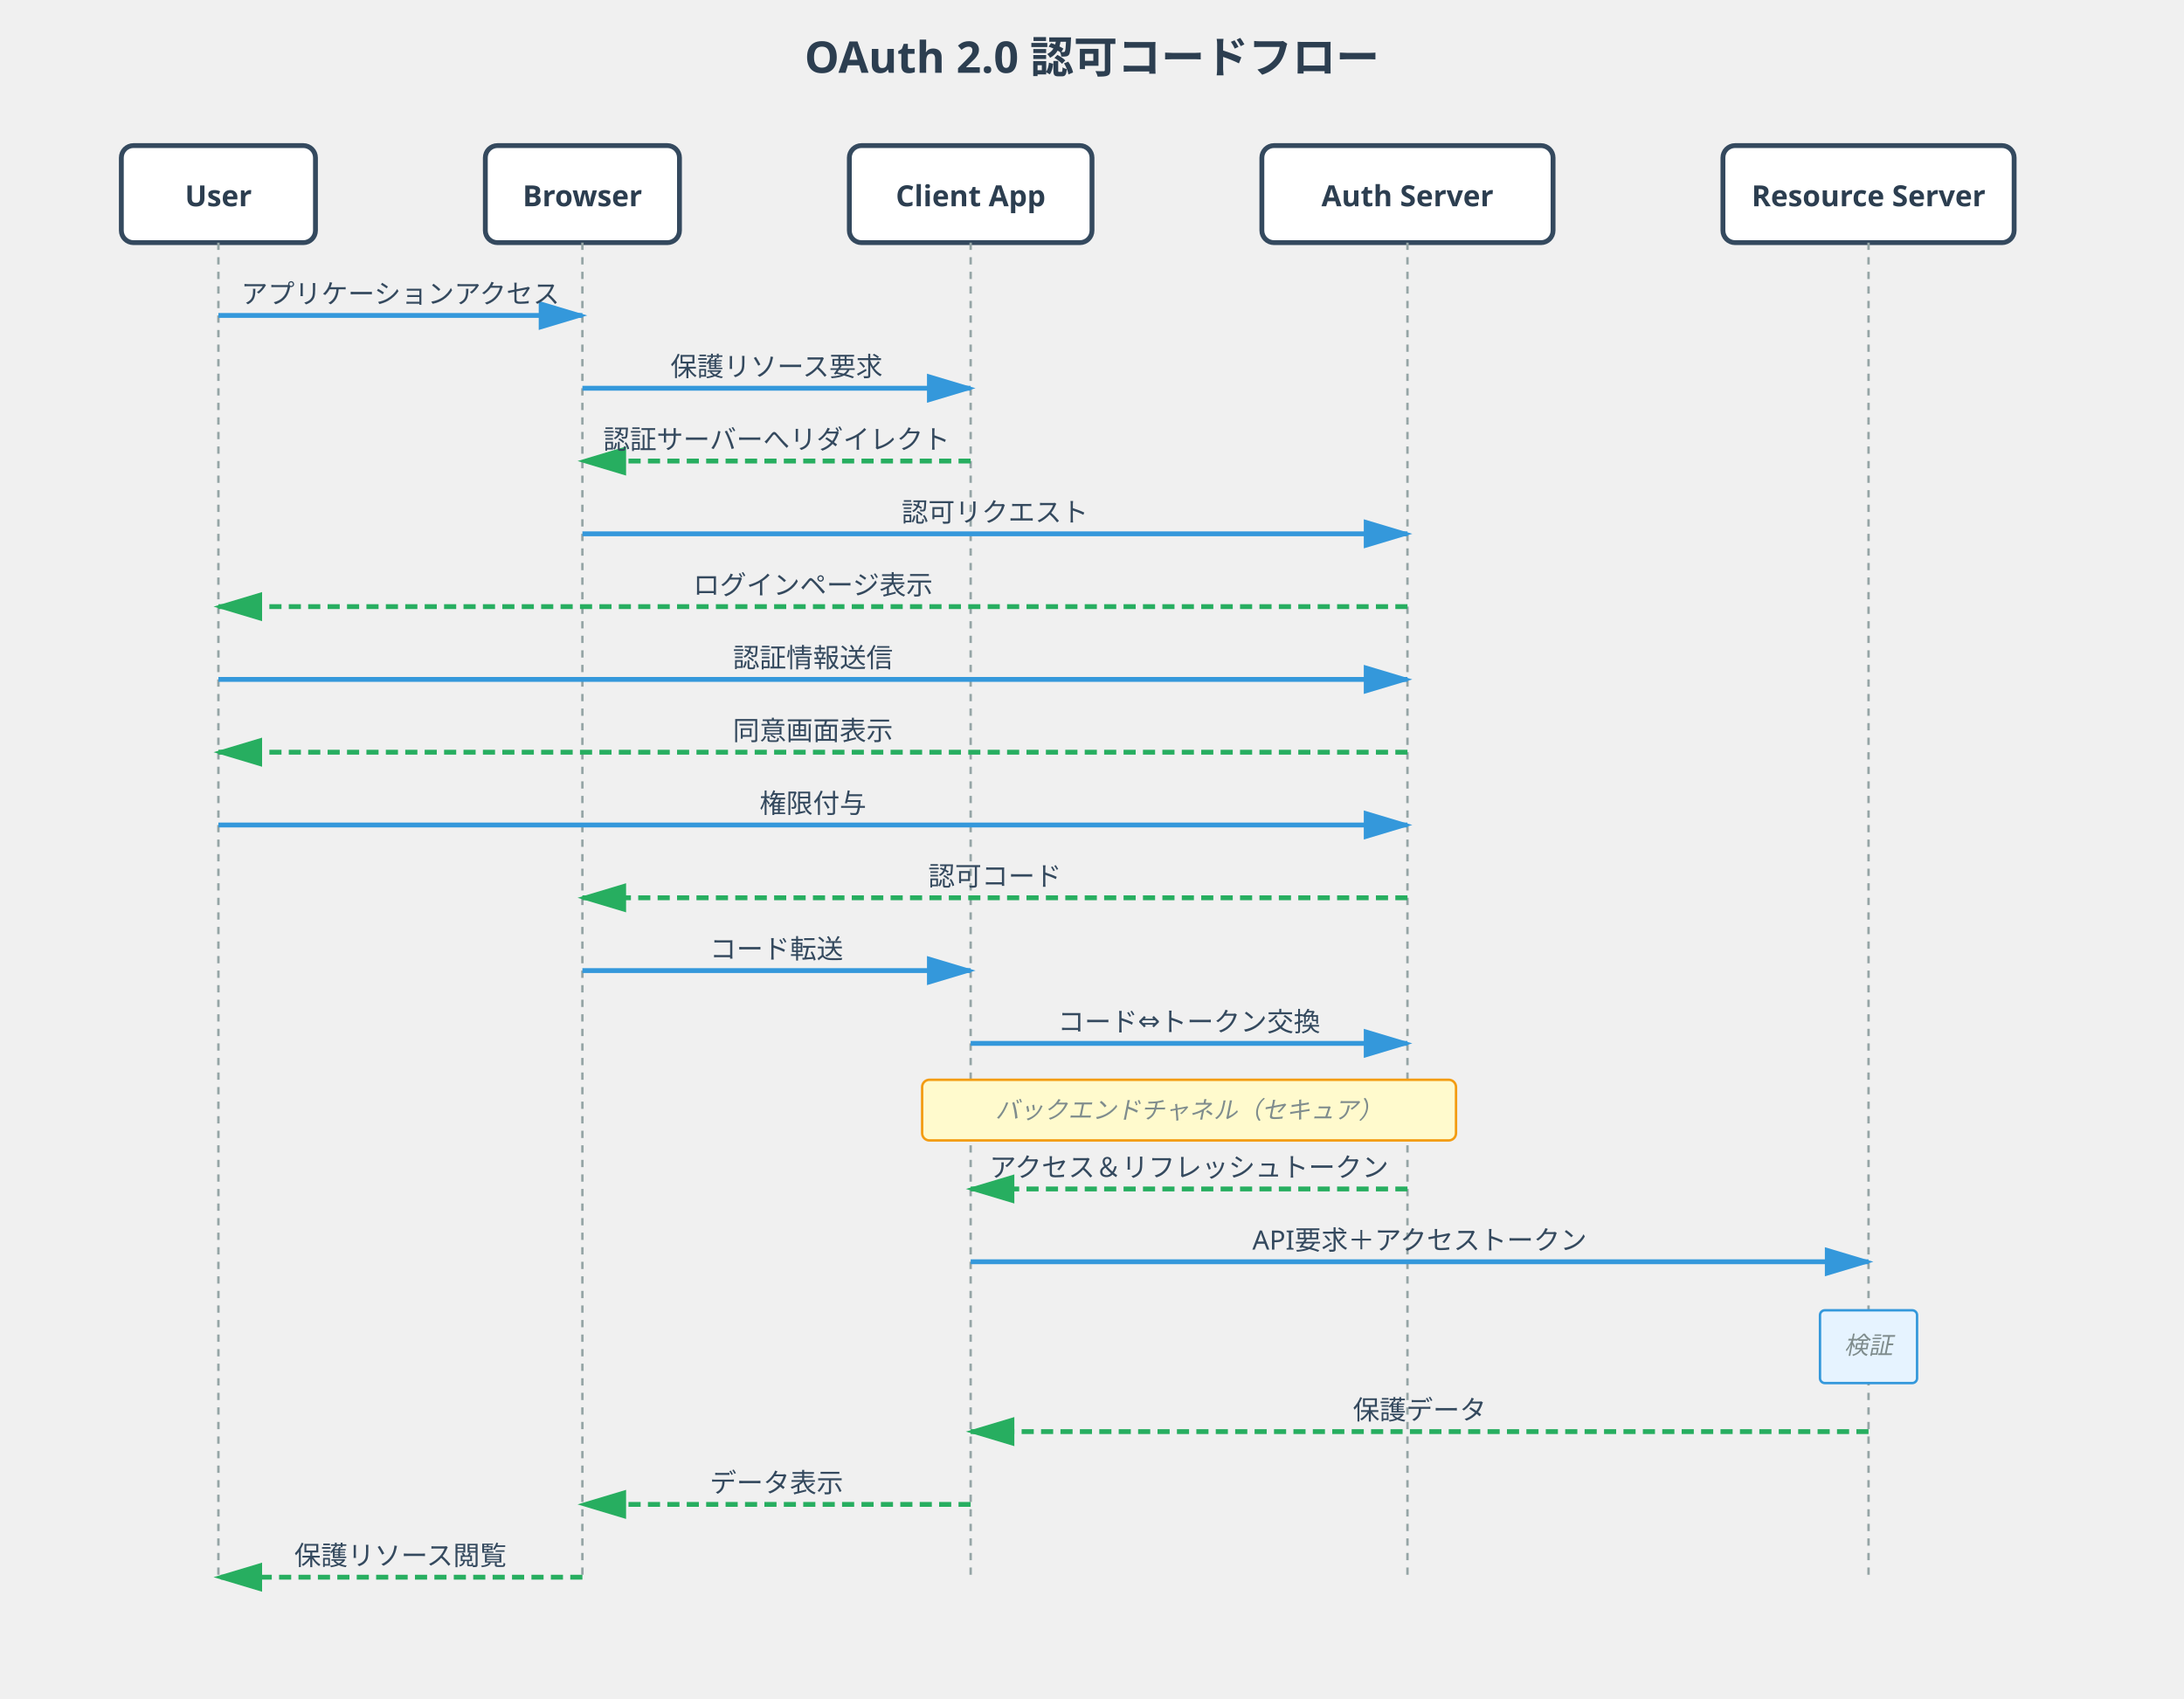
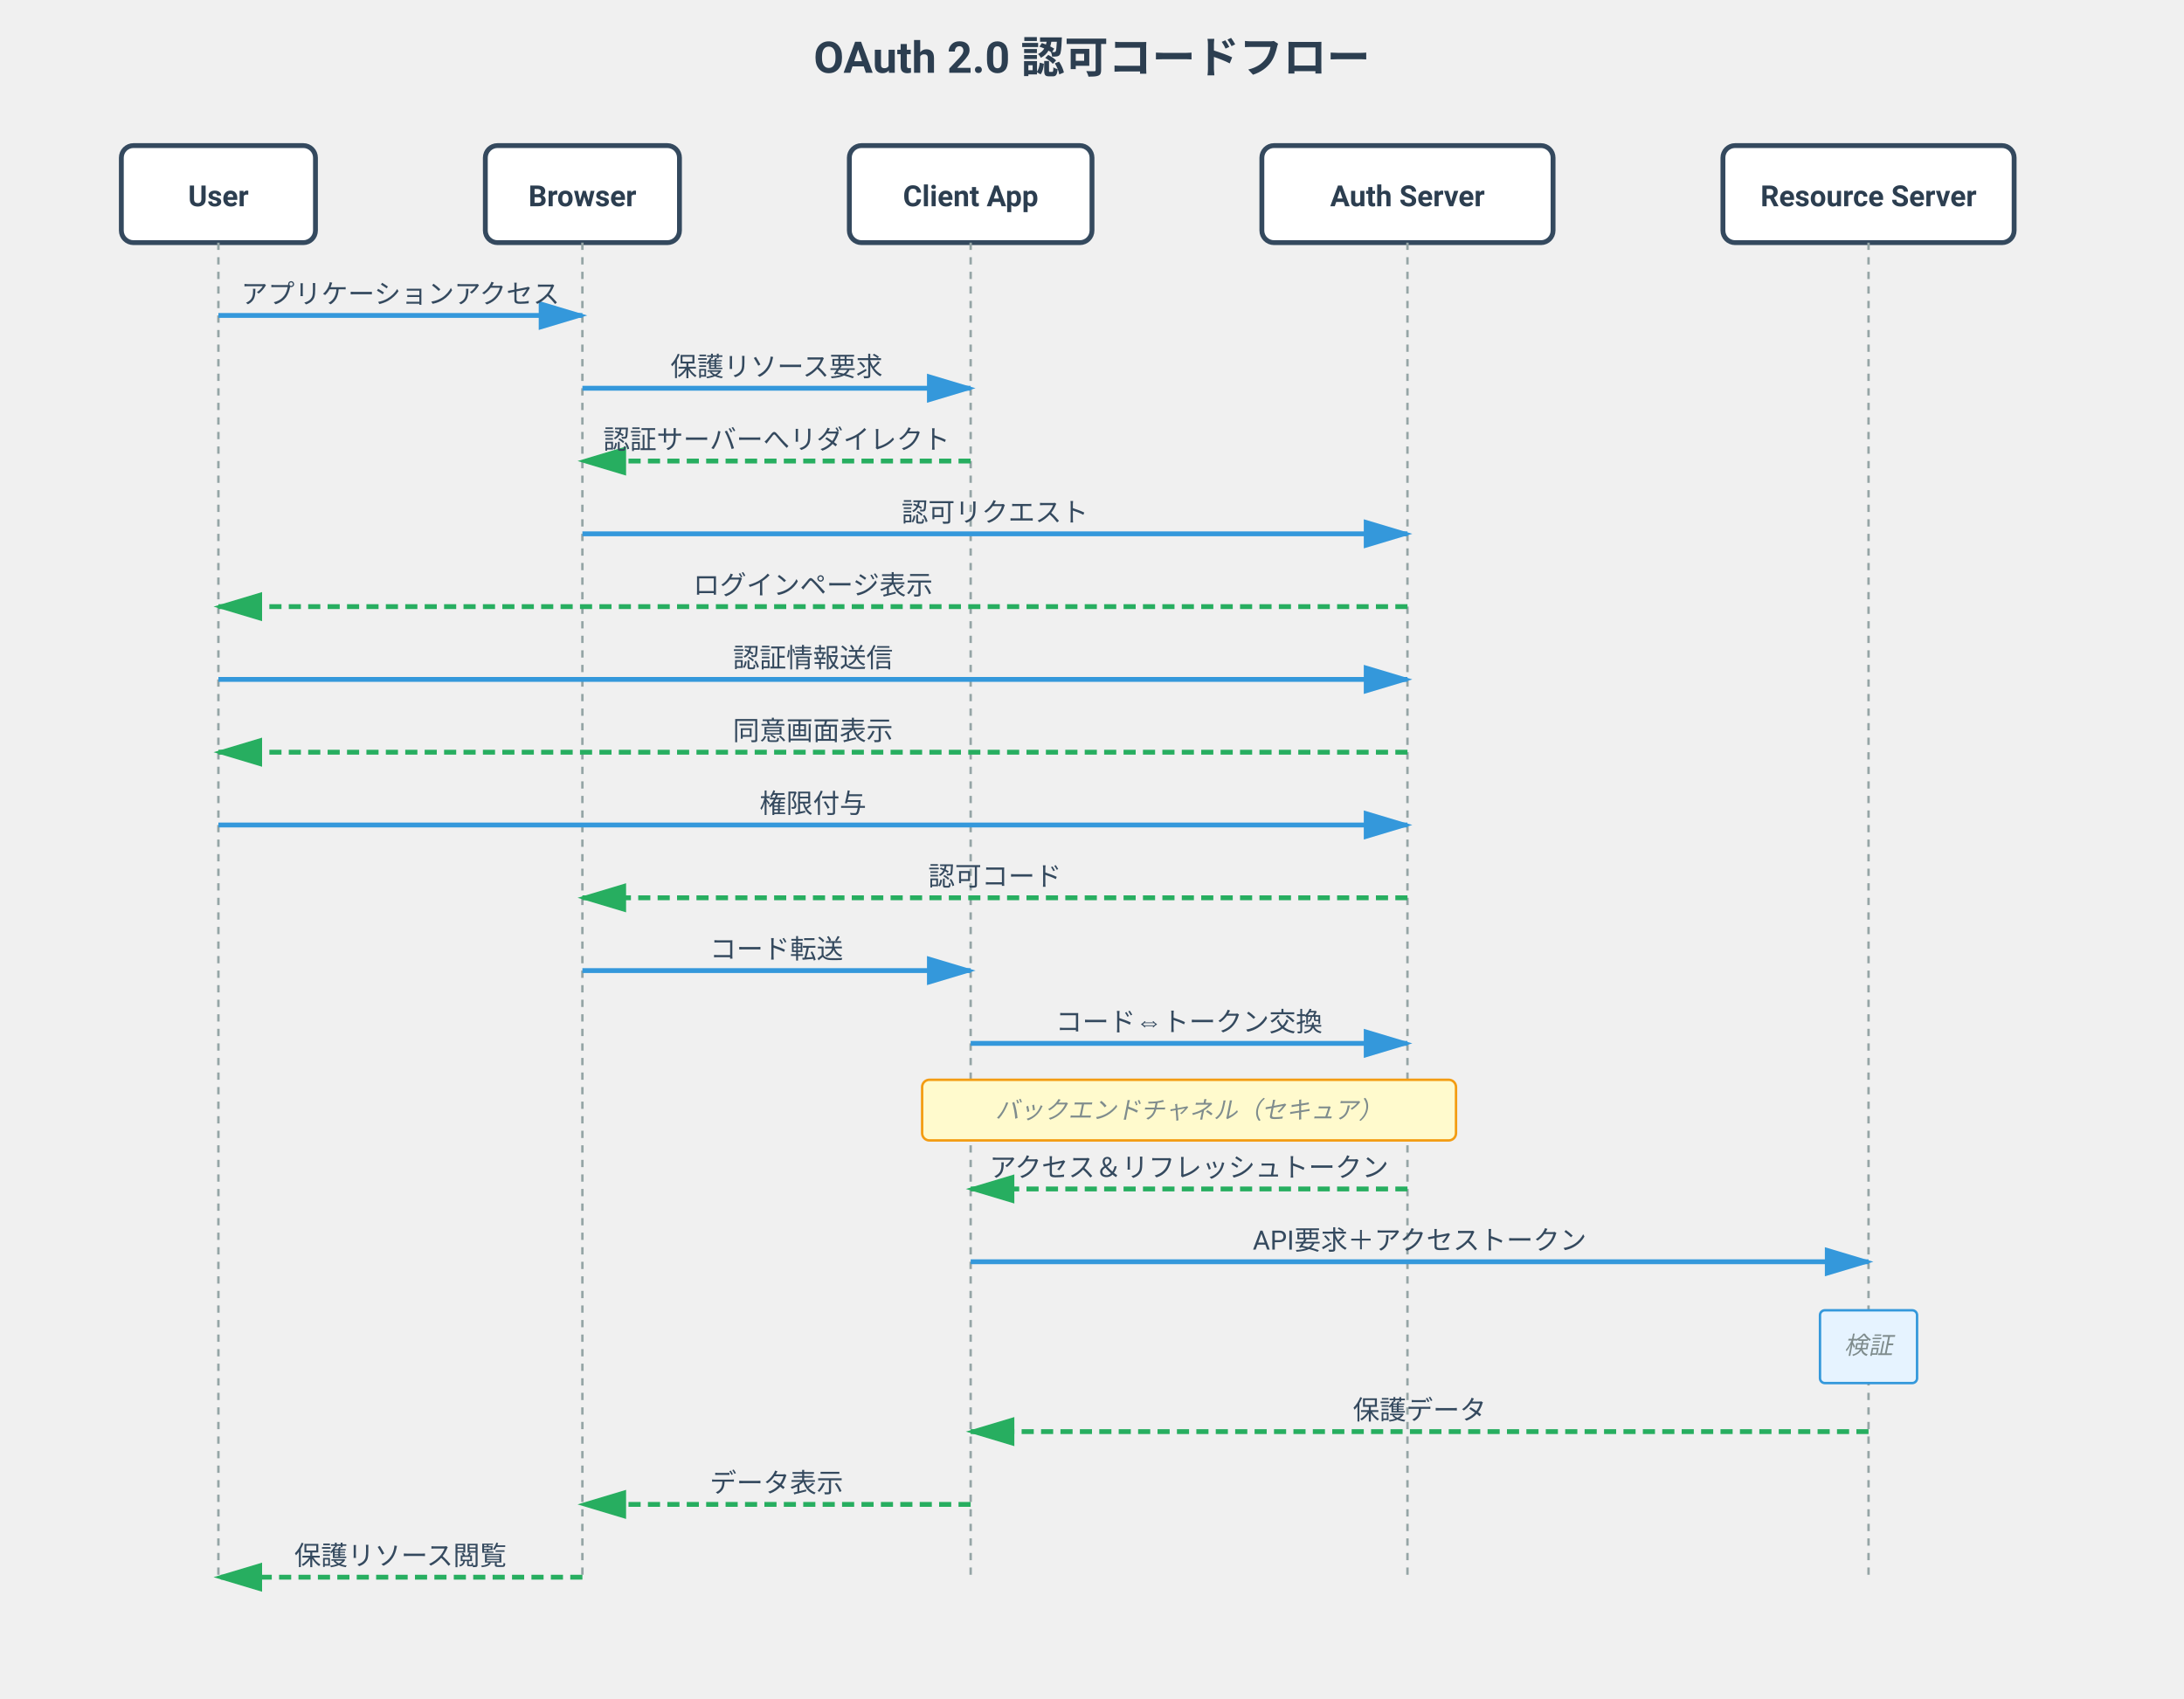
<svg xmlns="http://www.w3.org/2000/svg" width="900" height="700" viewBox="0 0 900 700">
  <defs>
    <style>
-       .title-text { font-family: 'Noto Sans JP', sans-serif; font-size: 18px; font-weight: bold; fill: #2c3e50; }
+       .title-text { font-family: -apple-system, BlinkMacSystemFont, 'Segoe UI', Roboto, 'Helvetica Neue', Arial, 'Noto Sans', sans-serif, 'Apple Color Emoji', 'Segoe UI Emoji', 'Segoe UI Symbol', 'Noto Color Emoji'; font-size: 18px; font-weight: bold; fill: #2c3e50; }
      .participant-box { fill: #fff; stroke: #34495e; stroke-width: 2; }
-       .participant-text { font-family: 'Noto Sans JP', sans-serif; font-size: 12px; fill: #2c3e50; font-weight: bold; }
-       .message-text { font-family: 'Noto Sans JP', sans-serif; font-size: 11px; fill: #34495e; }
-       .note-text { font-family: 'Noto Sans JP', sans-serif; font-size: 10px; fill: #7f8c8d; font-style: italic; }
+       .participant-text { font-family: -apple-system, BlinkMacSystemFont, 'Segoe UI', Roboto, 'Helvetica Neue', Arial, 'Noto Sans', sans-serif, 'Apple Color Emoji', 'Segoe UI Emoji', 'Segoe UI Symbol', 'Noto Color Emoji'; font-size: 12px; fill: #2c3e50; font-weight: bold; }
+       .message-text { font-family: -apple-system, BlinkMacSystemFont, 'Segoe UI', Roboto, 'Helvetica Neue', Arial, 'Noto Sans', sans-serif, 'Apple Color Emoji', 'Segoe UI Emoji', 'Segoe UI Symbol', 'Noto Color Emoji'; font-size: 11px; fill: #34495e; }
+       .note-text { font-family: -apple-system, BlinkMacSystemFont, 'Segoe UI', Roboto, 'Helvetica Neue', Arial, 'Noto Sans', sans-serif, 'Apple Color Emoji', 'Segoe UI Emoji', 'Segoe UI Symbol', 'Noto Color Emoji'; font-size: 10px; fill: #7f8c8d; font-style: italic; }
      .lifeline { stroke: #95a5a6; stroke-width: 1; stroke-dasharray: 3,3; }
      .message-arrow { stroke: #3498db; stroke-width: 2; fill: none; marker-end: url(#arrowhead); }
      .return-arrow { stroke: #27ae60; stroke-width: 2; fill: none; stroke-dasharray: 5,3; marker-end: url(#arrowhead-green); }
      .note-box { fill: #fffacd; stroke: #f39c12; stroke-width: 1; }
    </style>
    <marker id="arrowhead" markerWidth="10" markerHeight="10" refX="9" refY="3" orient="auto">
      <polygon points="0 0, 10 3, 0 6" fill="#3498db" />
    </marker>
    <marker id="arrowhead-green" markerWidth="10" markerHeight="10" refX="9" refY="3" orient="auto">
      <polygon points="0 0, 10 3, 0 6" fill="#27ae60" />
    </marker>
  </defs>
  <text x="450" y="30" class="title-text" text-anchor="middle">OAuth 2.0 認可コードフロー</text>
  <g id="participants">
    <rect x="50" y="60" width="80" height="40" class="participant-box" rx="5" />
    <text x="90" y="85" class="participant-text" text-anchor="middle">User</text>
    <rect x="200" y="60" width="80" height="40" class="participant-box" rx="5" />
    <text x="240" y="85" class="participant-text" text-anchor="middle">Browser</text>
    <rect x="350" y="60" width="100" height="40" class="participant-box" rx="5" />
    <text x="400" y="85" class="participant-text" text-anchor="middle">Client App</text>
    <rect x="520" y="60" width="120" height="40" class="participant-box" rx="5" />
    <text x="580" y="85" class="participant-text" text-anchor="middle">Auth Server</text>
    <rect x="710" y="60" width="120" height="40" class="participant-box" rx="5" />
    <text x="770" y="85" class="participant-text" text-anchor="middle">Resource Server</text>
  </g>
  <line x1="90" y1="100" x2="90" y2="650" class="lifeline" />
  <line x1="240" y1="100" x2="240" y2="650" class="lifeline" />
  <line x1="400" y1="100" x2="400" y2="650" class="lifeline" />
  <line x1="580" y1="100" x2="580" y2="650" class="lifeline" />
  <line x1="770" y1="100" x2="770" y2="650" class="lifeline" />
  <g id="messages">
    <path d="M 90 130 L 240 130" class="message-arrow" />
    <text x="165" y="125" class="message-text" text-anchor="middle">アプリケーションアクセス</text>
    <path d="M 240 160 L 400 160" class="message-arrow" />
    <text x="320" y="155" class="message-text" text-anchor="middle">保護リソース要求</text>
    <path d="M 400 190 L 240 190" class="return-arrow" />
    <text x="320" y="185" class="message-text" text-anchor="middle">認証サーバーへリダイレクト</text>
    <path d="M 240 220 L 580 220" class="message-arrow" />
    <text x="410" y="215" class="message-text" text-anchor="middle">認可リクエスト</text>
    <path d="M 580 250 L 90 250" class="return-arrow" />
    <text x="335" y="245" class="message-text" text-anchor="middle">ログインページ表示</text>
    <path d="M 90 280 L 580 280" class="message-arrow" />
    <text x="335" y="275" class="message-text" text-anchor="middle">認証情報送信</text>
    <path d="M 580 310 L 90 310" class="return-arrow" />
    <text x="335" y="305" class="message-text" text-anchor="middle">同意画面表示</text>
    <path d="M 90 340 L 580 340" class="message-arrow" />
    <text x="335" y="335" class="message-text" text-anchor="middle">権限付与</text>
    <path d="M 580 370 L 240 370" class="return-arrow" />
    <text x="410" y="365" class="message-text" text-anchor="middle">認可コード</text>
    <path d="M 240 400 L 400 400" class="message-arrow" />
    <text x="320" y="395" class="message-text" text-anchor="middle">コード転送</text>
    <path d="M 400 430 L 580 430" class="message-arrow" />
    <text x="490" y="425" class="message-text" text-anchor="middle">コード⇔トークン交換</text>
    <rect x="380" y="445" width="220" height="25" class="note-box" rx="3" />
    <text x="490" y="461" class="note-text" text-anchor="middle">バックエンドチャネル（セキュア）</text>
    <path d="M 580 490 L 400 490" class="return-arrow" />
    <text x="490" y="485" class="message-text" text-anchor="middle">アクセス＆リフレッシュトークン</text>
    <path d="M 400 520 L 770 520" class="message-arrow" />
    <text x="585" y="515" class="message-text" text-anchor="middle">API要求＋アクセストークン</text>
    <rect x="750" y="540" width="40" height="30" fill="#e6f3ff" stroke="#3498db" stroke-width="1" rx="2" />
    <text x="770" y="558" class="note-text" text-anchor="middle">検証</text>
    <path d="M 770 590 L 400 590" class="return-arrow" />
    <text x="585" y="585" class="message-text" text-anchor="middle">保護データ</text>
    <path d="M 400 620 L 240 620" class="return-arrow" />
    <text x="320" y="615" class="message-text" text-anchor="middle">データ表示</text>
    <path d="M 240 650 L 90 650" class="return-arrow" />
    <text x="165" y="645" class="message-text" text-anchor="middle">保護リソース閲覧</text>
  </g>
</svg>
